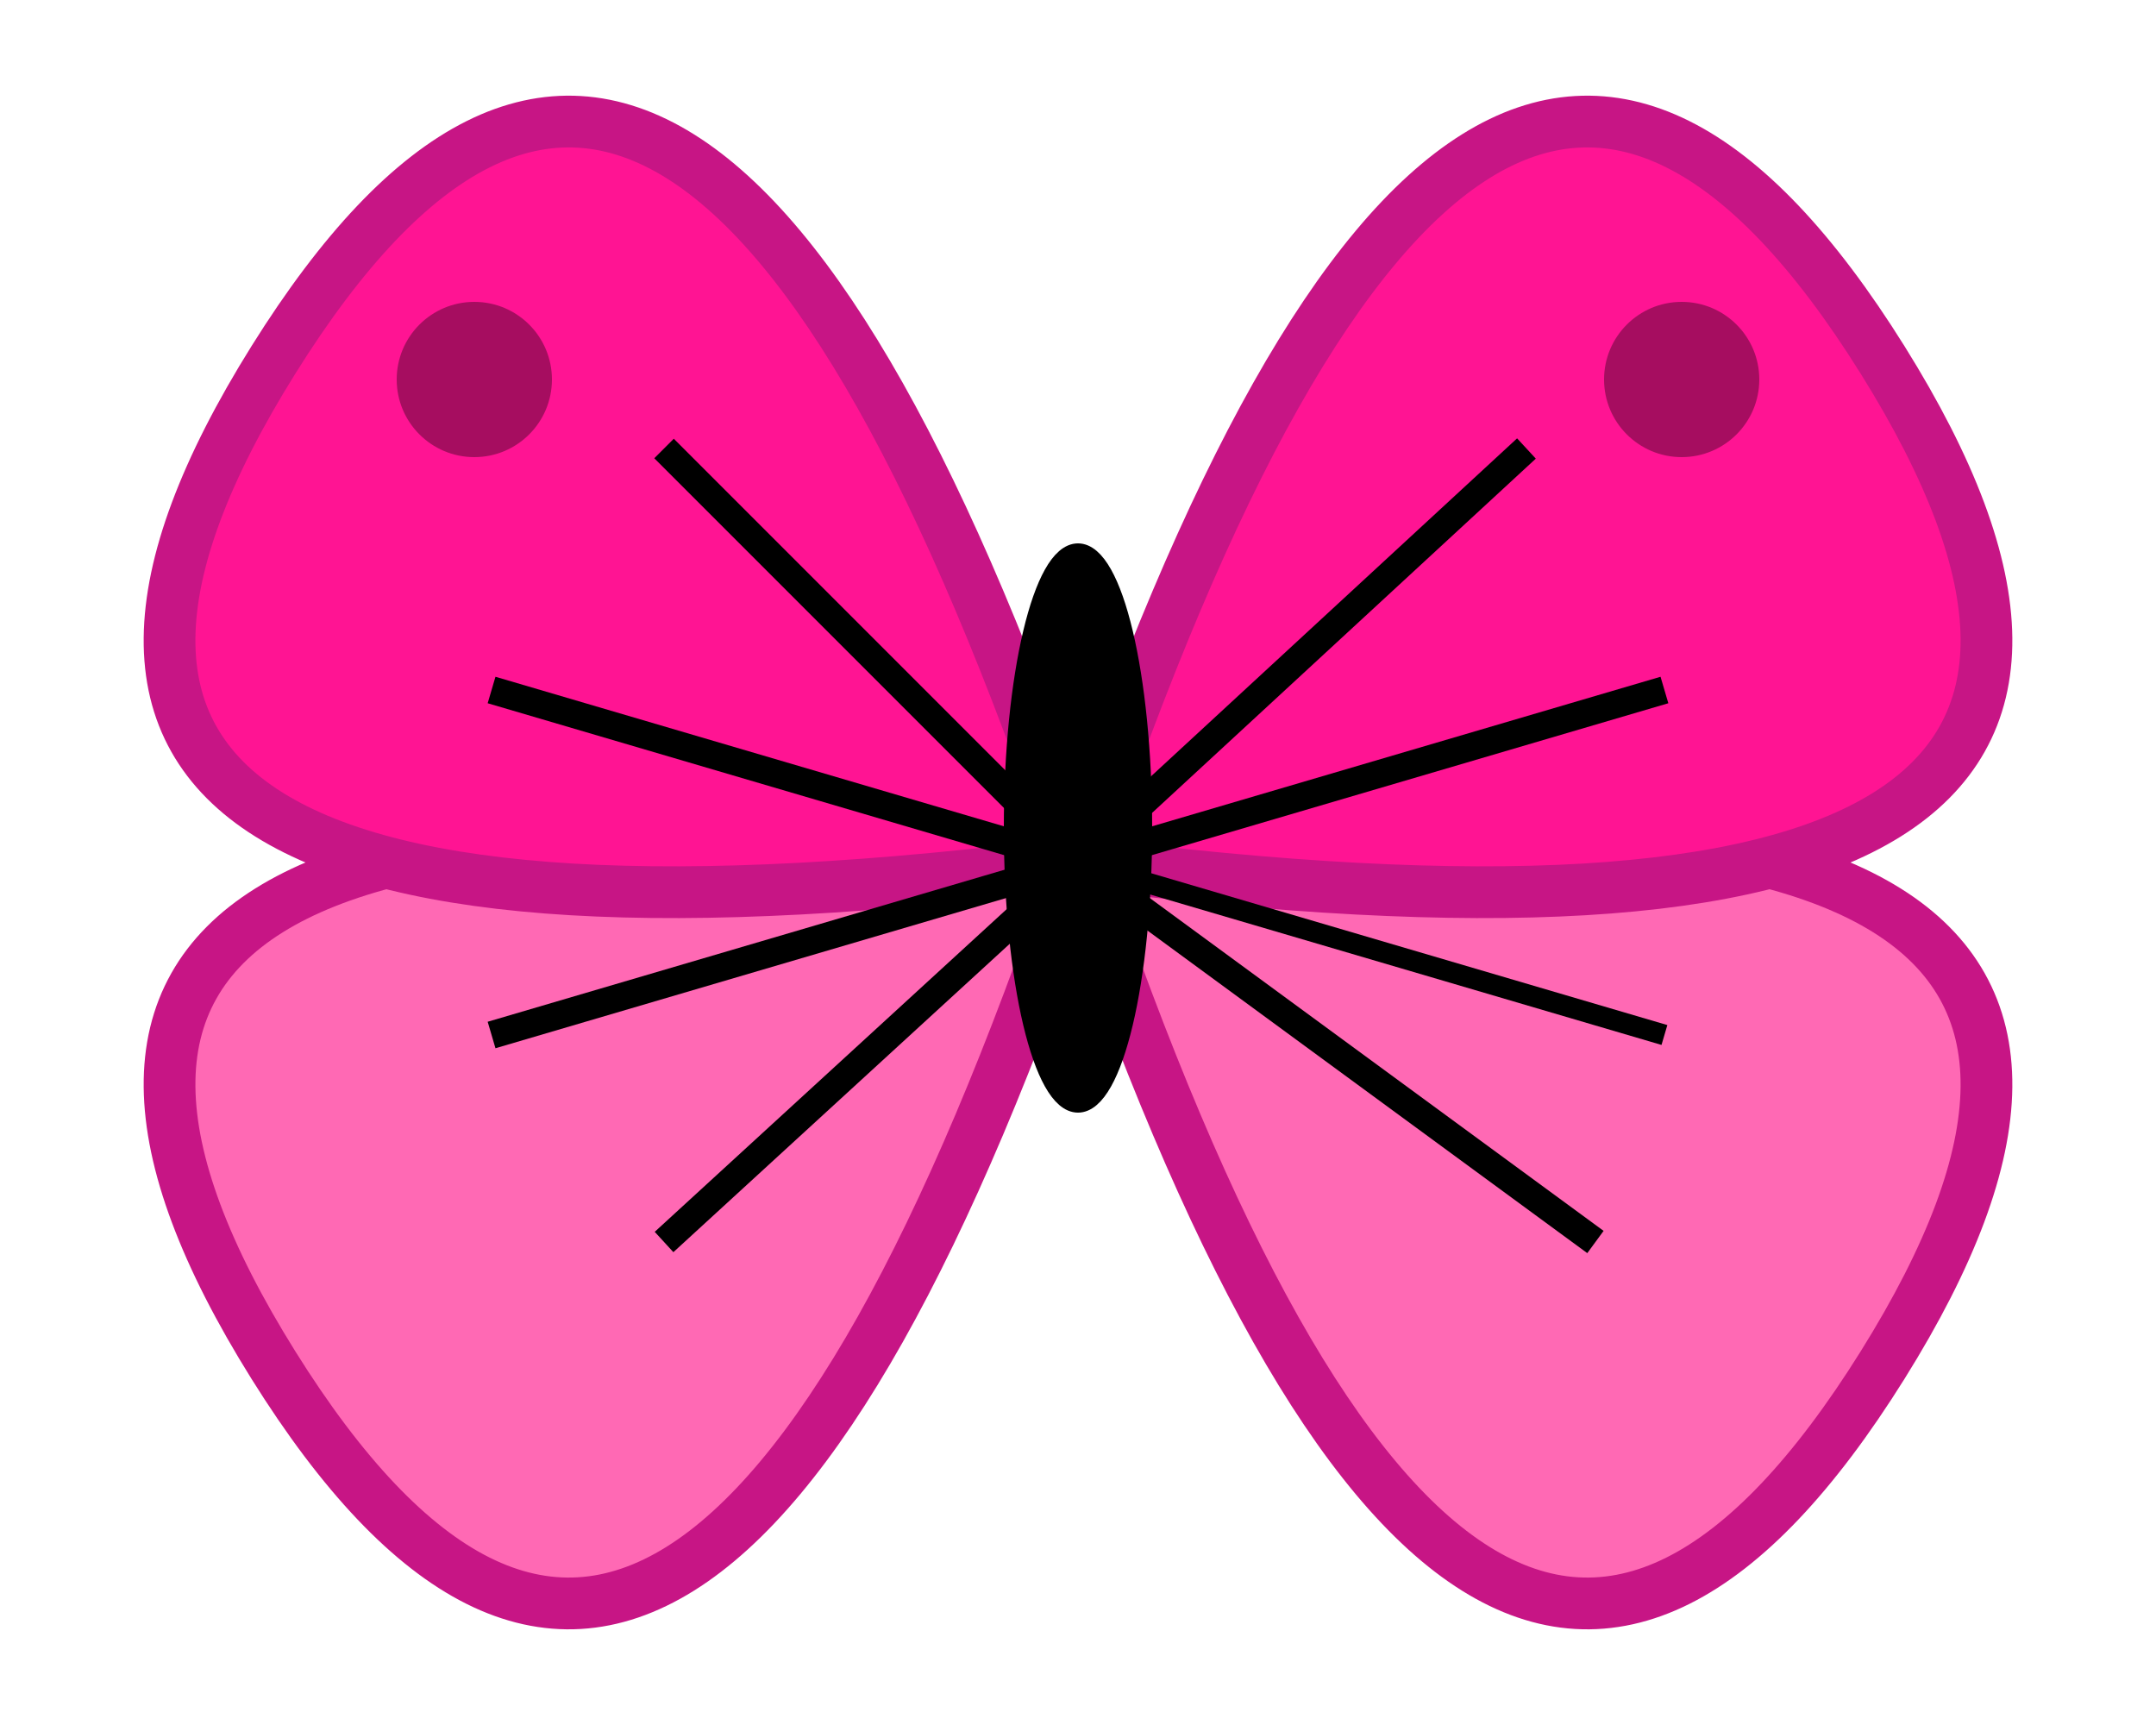
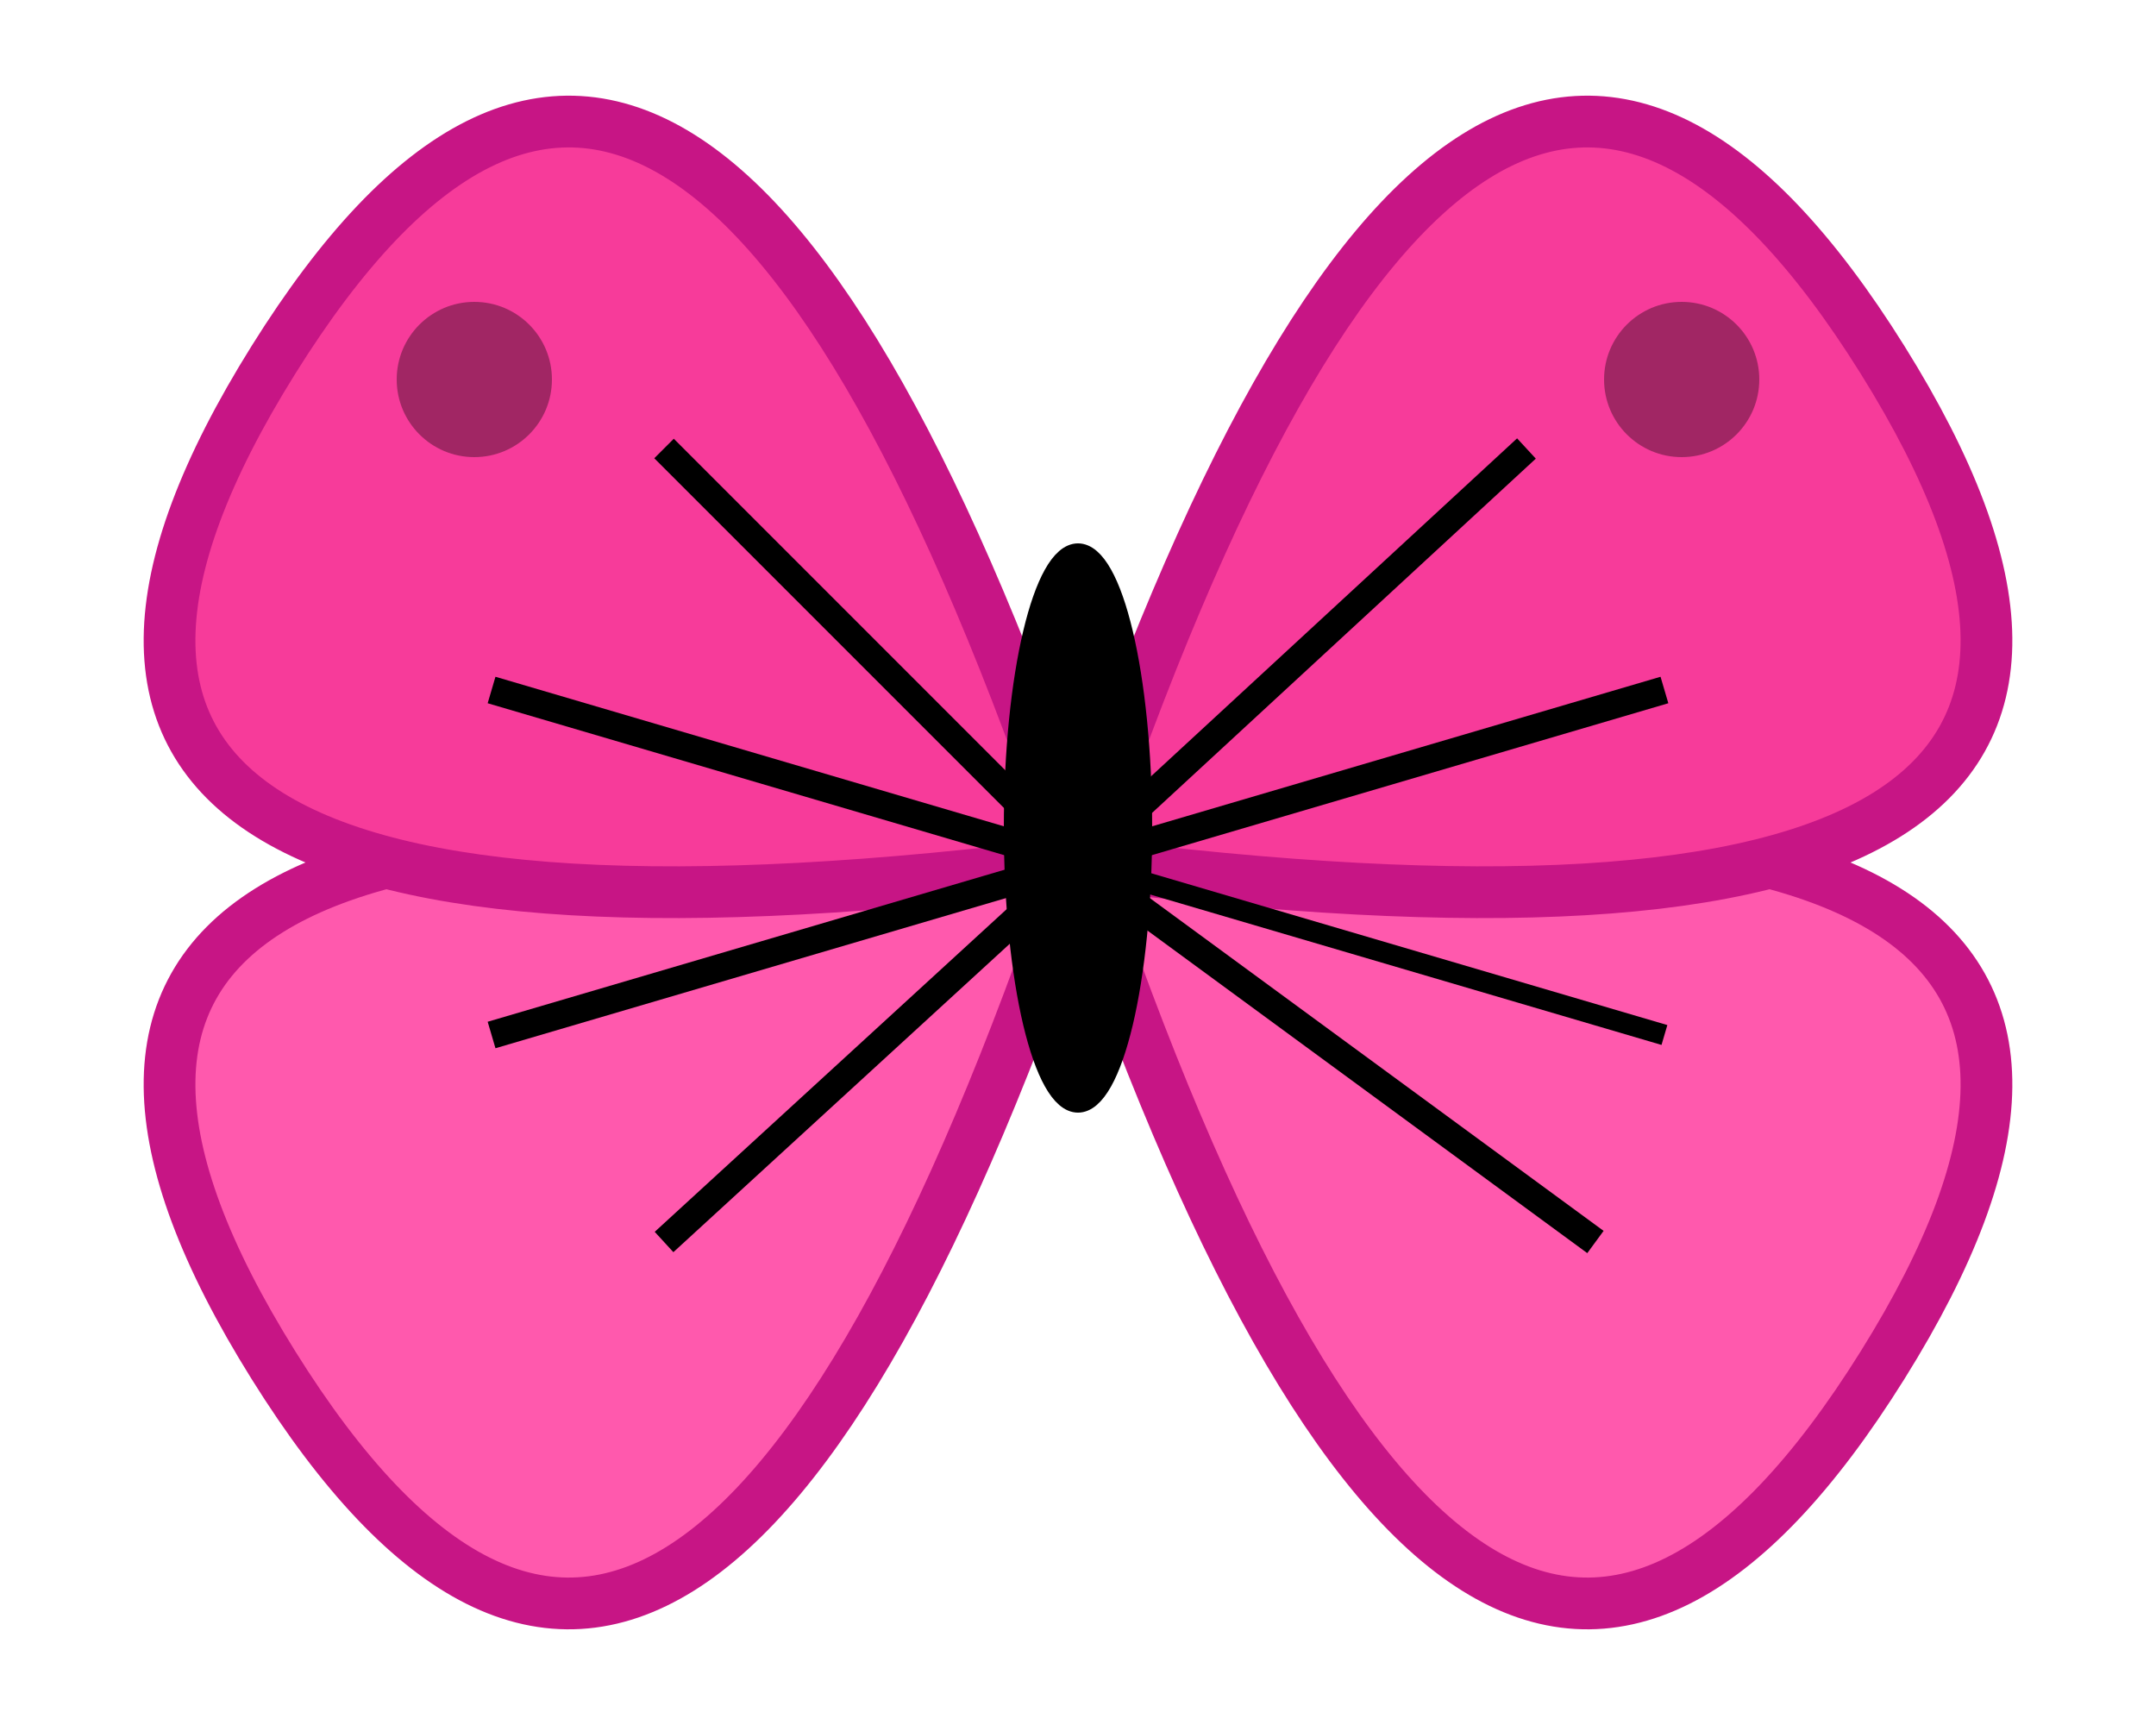
<svg xmlns="http://www.w3.org/2000/svg" viewBox="-10 -10 120 100" width="100" height="80">
  <g transform="rotate(-32 50 40)">
-     <path d="M50 40 Q-5 -5 -5 40 Q-5 85 50 40" fill="#FF69B4" stroke="#C71585" stroke-width="3" />
+     <path d="M50 40 Q-5 -5 -5 40 Q-5 85 50 40" fill="#FF59AD" stroke="#C71585" stroke-width="3" />
  </g>
  <g transform="rotate(32 50 40)">
-     <path d="M50 40 Q-5 85 -5 40 Q-5 -5 50 40" fill="#FF1493" stroke="#C71585" stroke-width="3" />
+     <path d="M50 40 Q-5 85 -5 40 Q-5 -5 50 40" fill="#F73B9A" stroke="#C71585" stroke-width="3" />
  </g>
  <g transform="rotate(32 50 40)">
-     <path d="M50 40 Q105 -5 105 40 Q105 85 50 40" fill="#FF69B4" stroke="#C71585" stroke-width="3" />
+     <path d="M50 40 Q105 -5 105 40 Q105 85 50 40" fill="#FF59AD" stroke="#C71585" stroke-width="3" />
  </g>
  <g transform="rotate(-32 50 40)">
-     <path d="M50 40 Q105 85 105 40 Q105 -5 50 40" fill="#FF1493" stroke="#C71585" stroke-width="3" />
+     <path d="M50 40 Q105 85 105 40 Q105 -5 50 40" fill="#F73B9A" stroke="#C71585" stroke-width="3" />
  </g>
  <line x1="50" y1="40" x2="76" y2="16" stroke="#000" stroke-width="1.6" />
  <line x1="50" y1="40" x2="26" y2="16" stroke="#000" stroke-width="1.6" />
  <line x1="50" y1="40" x2="26" y2="62" stroke="#000" stroke-width="1.6" />
  <line x1="50" y1="40" x2="80" y2="62" stroke="#000" stroke-width="1.6" />
  <line x1="50" y1="40" x2="84" y2="50" stroke="#000" stroke-width="1.2" />
  <line x1="50" y1="40" x2="16" y2="50" stroke="#000" stroke-width="1.6" />
  <line x1="50" y1="40" x2="84" y2="30" stroke="#000" stroke-width="1.6" />
  <line x1="50" y1="40" x2="16" y2="30" stroke="#000" stroke-width="1.6" />
  <circle cx="15" cy="12" r="4.5" fill="#000" opacity="0.35" />
  <circle cx="85" cy="12" r="4.5" fill="#000" opacity="0.35" />
  <ellipse cx="50" cy="38" rx="3.8" ry="16" fill="#000" stroke="#000" stroke-width="1" />
</svg>
